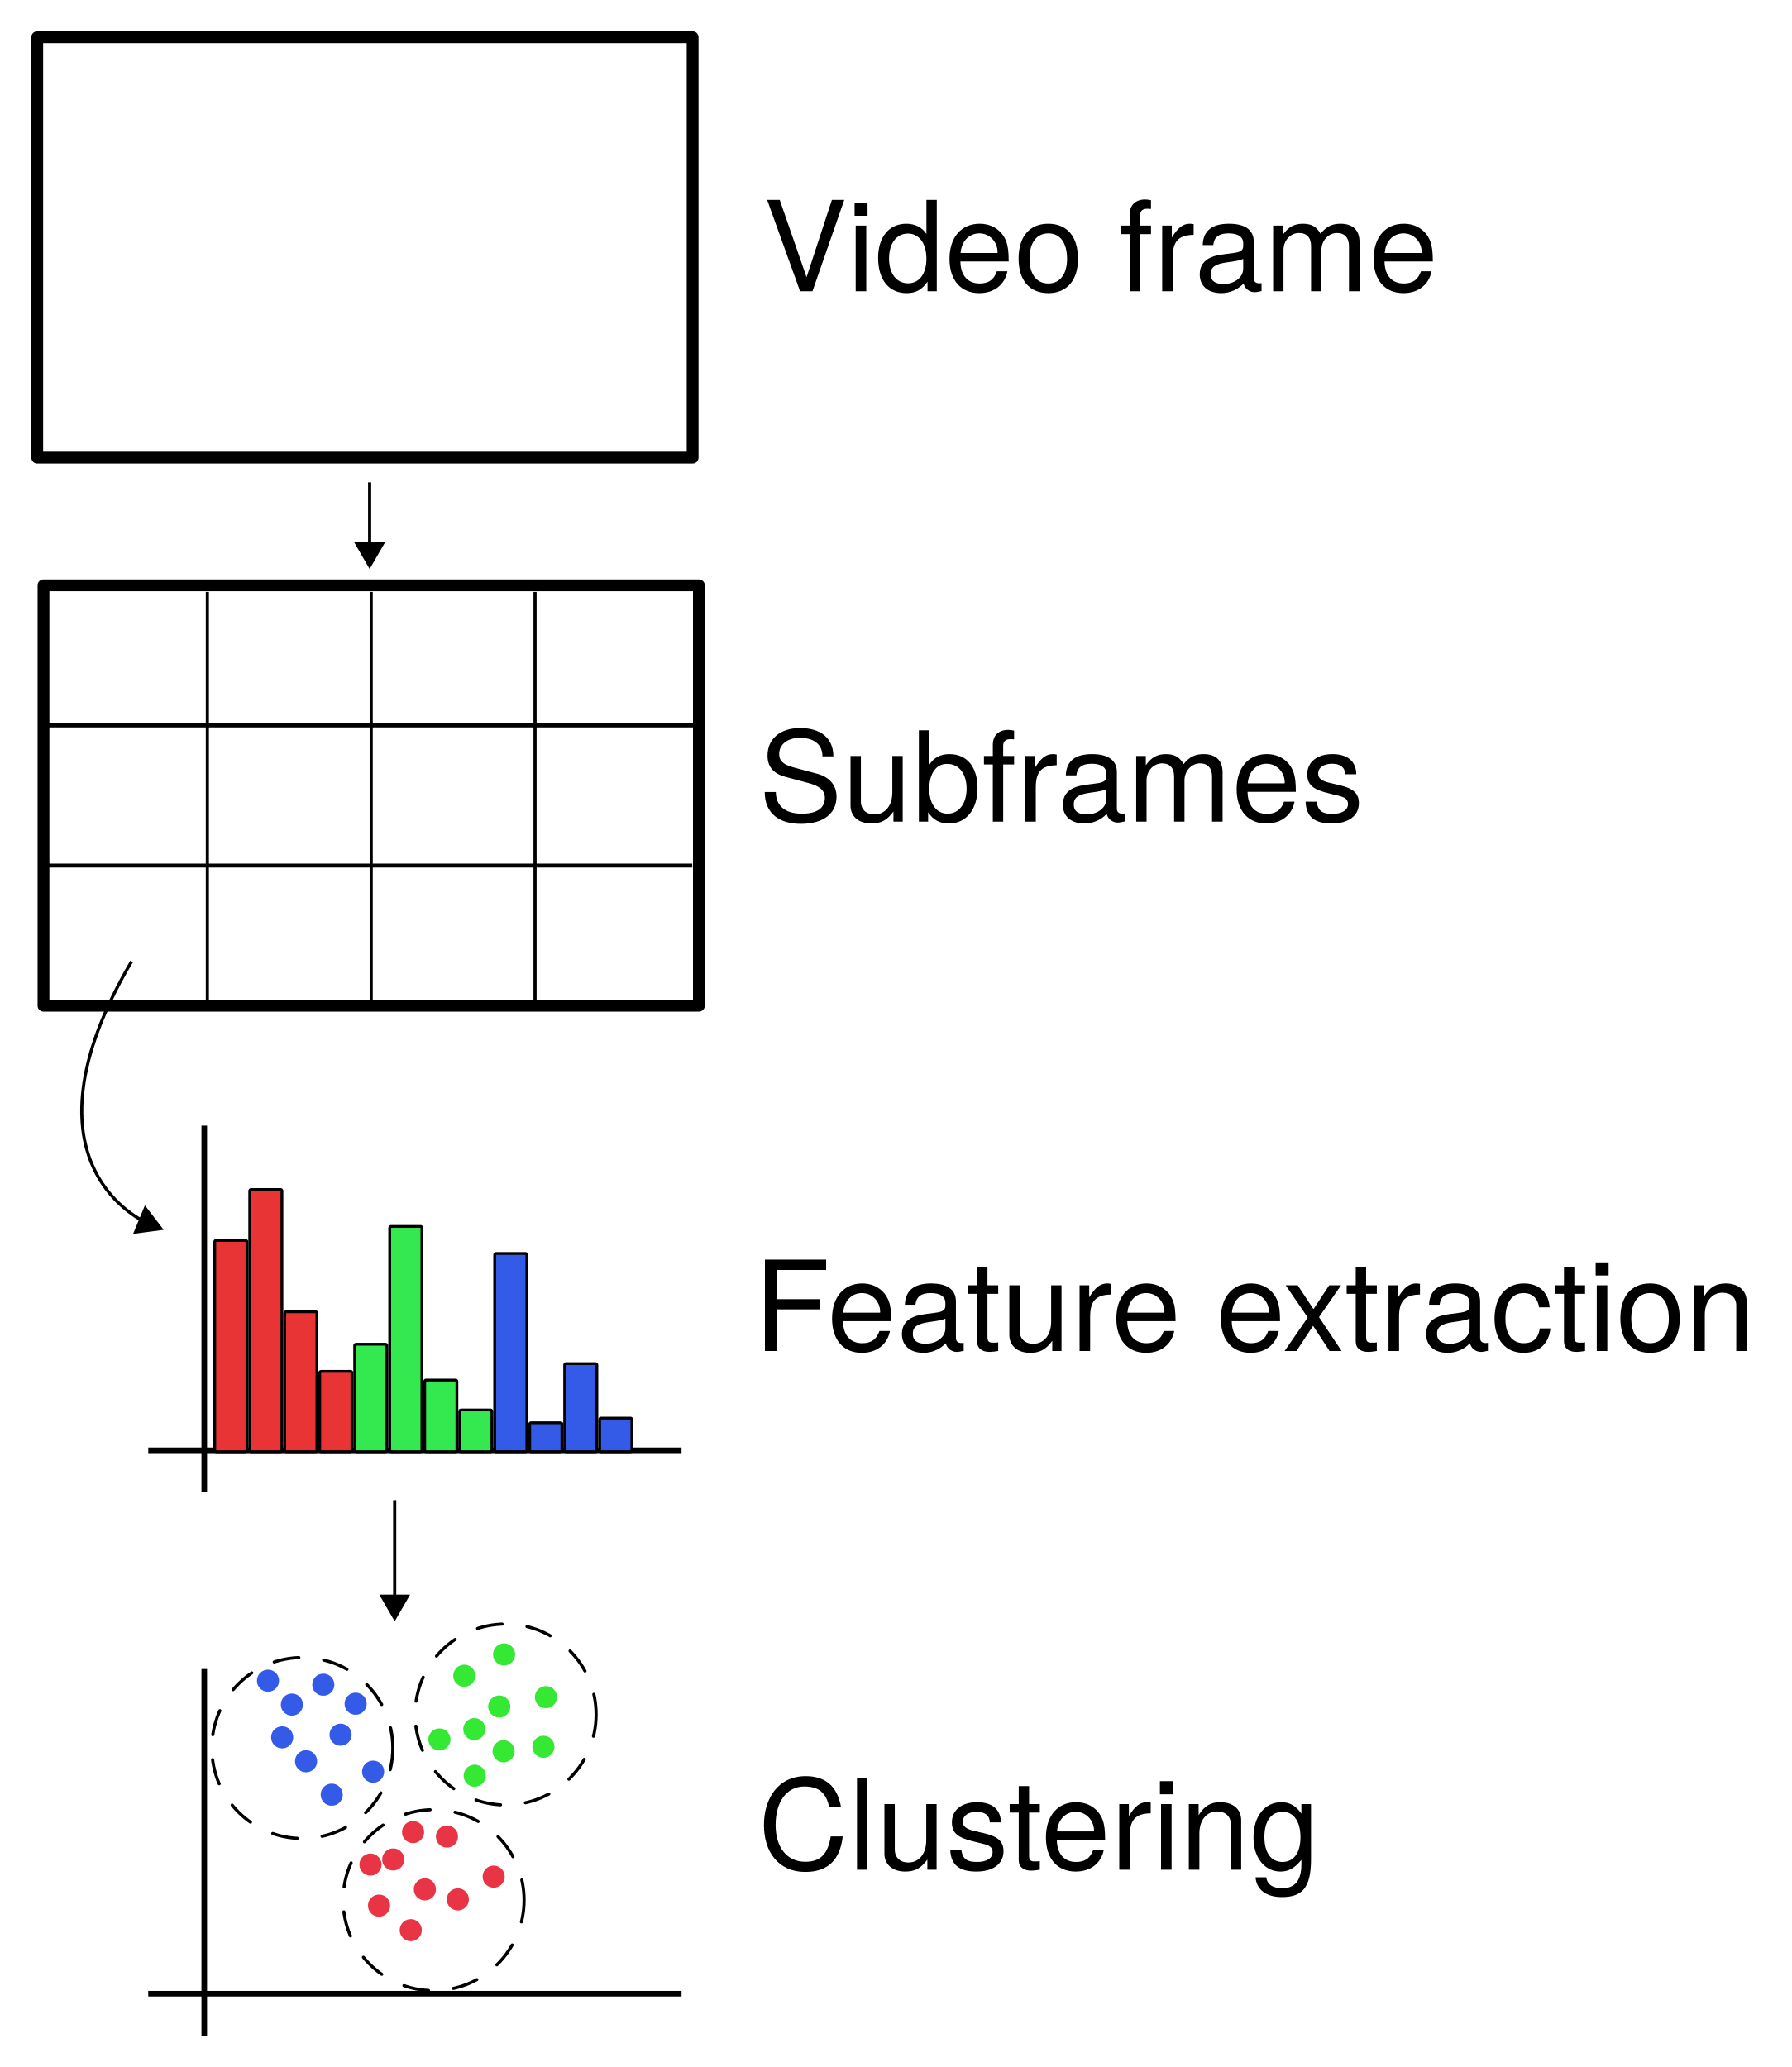
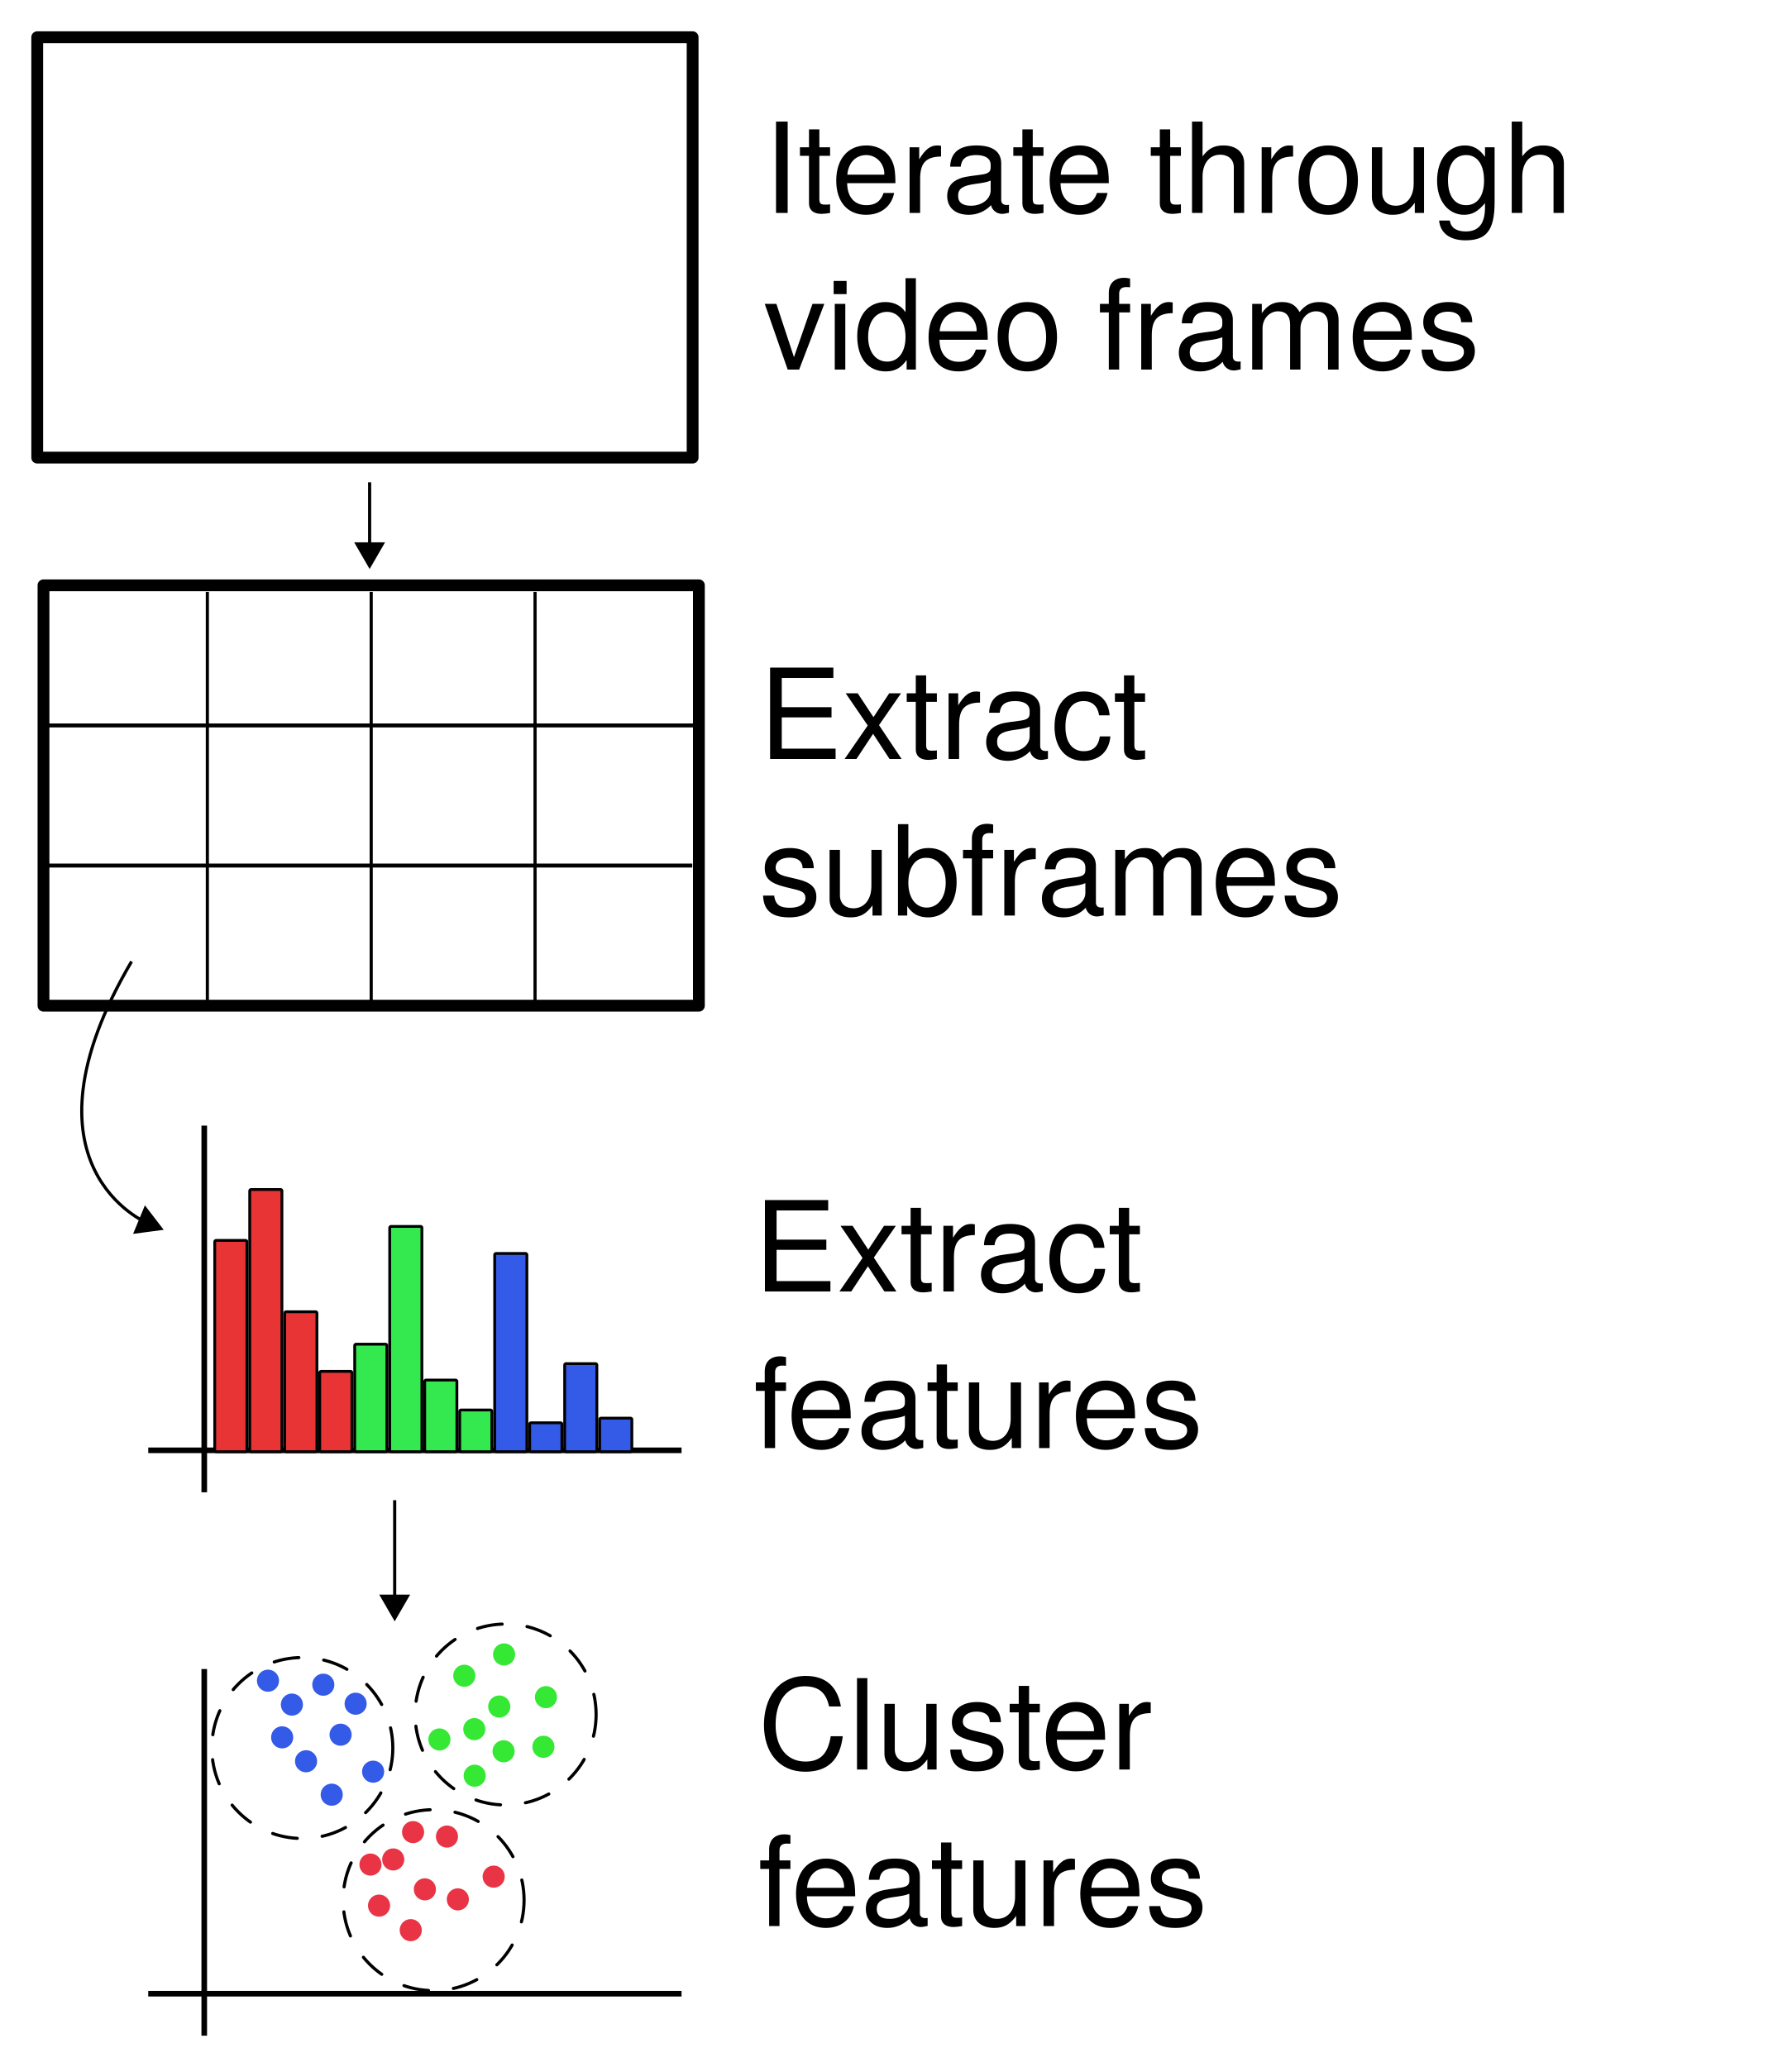
<svg xmlns="http://www.w3.org/2000/svg" width="571.921" height="659.986" viewBox="0 0 151.321 174.621" version="1.1" id="svg8">
  <defs id="defs2">
    <marker orient="auto" refY="0" refX="0" id="marker1631" style="overflow:visible">
      <path id="path1629" d="M 5.77,0 -2.88,5 V -5 Z" style="fill:#000000;fill-opacity:1;fill-rule:evenodd;stroke:#000000;stroke-width:1pt;stroke-opacity:1" transform="scale(0.8)" />
    </marker>
    <marker style="overflow:visible" id="marker1165" refX="0" refY="0" orient="auto">
      <path transform="scale(0.8)" style="fill:#000000;fill-opacity:1;fill-rule:evenodd;stroke:#000000;stroke-width:1pt;stroke-opacity:1" d="M 5.77,0 -2.88,5 V -5 Z" id="path1163" />
    </marker>
    <marker orient="auto" refY="0" refX="0" id="TriangleOutL" style="overflow:visible">
      <path id="path1009" d="M 5.77,0 -2.88,5 V -5 Z" style="fill:#000000;fill-opacity:1;fill-rule:evenodd;stroke:#000000;stroke-width:1pt;stroke-opacity:1" transform="scale(0.8)" />
    </marker>
  </defs>
  <g id="layer1" transform="translate(-21.96042,-8.604168)">
-     <text xml:space="preserve" style="font-style:normal;font-variant:normal;font-weight:normal;font-stretch:normal;font-size:10.583px;line-height:1.25;font-family:'Helvetica Neue';-inkscape-font-specification:'Helvetica Neue';letter-spacing:0px;word-spacing:0px;fill:#000000;fill-opacity:1;stroke:none;stroke-width:0.265" x="86.445" y="33.21" id="text817">
-       <tspan id="tspan815" x="86.445" y="33.21" style="stroke-width:0.265">Video frame</tspan>
+     <text xml:space="preserve" style="font-style:normal;font-variant:normal;font-weight:normal;font-stretch:normal;font-size:10.583px;line-height:1.25;font-family:'Helvetica Neue';-inkscape-font-specification:'Helvetica Neue';letter-spacing:0px;word-spacing:0px;fill:#000000;fill-opacity:1;stroke:none;stroke-width:0.265" x="86.445" y="26.596" id="text817">
+       <tspan id="tspan815" x="86.445" y="26.596" style="stroke-width:0.265">Iterate through</tspan>
+       <tspan x="86.445" y="39.825" style="stroke-width:0.265" id="tspan2091">video frames</tspan>
    </text>
-     <text id="text821" y="78.015" x="86.053" style="font-style:normal;font-variant:normal;font-weight:normal;font-stretch:normal;font-size:10.583px;line-height:1.25;font-family:'Helvetica Neue';-inkscape-font-specification:'Helvetica Neue';letter-spacing:0px;word-spacing:0px;fill:#000000;fill-opacity:1;stroke:none;stroke-width:0.265" xml:space="preserve">
-       <tspan style="stroke-width:0.265" y="78.015" x="86.053" id="tspan819">Subframes</tspan>
+     <text id="text821" y="72.723" x="86.053" style="font-style:normal;font-variant:normal;font-weight:normal;font-stretch:normal;font-size:10.583px;line-height:1.25;font-family:'Helvetica Neue';-inkscape-font-specification:'Helvetica Neue';letter-spacing:0px;word-spacing:0px;fill:#000000;fill-opacity:1;stroke:none;stroke-width:0.265" xml:space="preserve">
+       <tspan style="stroke-width:0.265" y="72.723" x="86.053" id="tspan2093">Extract</tspan>
+       <tspan style="stroke-width:0.265" y="85.952" x="86.053" id="tspan2097">subframes</tspan>
    </text>
-     <text xml:space="preserve" style="font-style:normal;font-variant:normal;font-weight:normal;font-stretch:normal;font-size:10.583px;line-height:1.25;font-family:'Helvetica Neue';-inkscape-font-specification:'Helvetica Neue';letter-spacing:0px;word-spacing:0px;fill:#000000;fill-opacity:1;stroke:none;stroke-width:0.265" x="85.619" y="122.735" id="text825">
-       <tspan id="tspan823" x="85.619" y="122.735" style="stroke-width:0.265">Feature extraction</tspan>
+     <text xml:space="preserve" style="font-style:normal;font-variant:normal;font-weight:normal;font-stretch:normal;font-size:10.583px;line-height:1.25;font-family:'Helvetica Neue';-inkscape-font-specification:'Helvetica Neue';letter-spacing:0px;word-spacing:0px;fill:#000000;fill-opacity:1;stroke:none;stroke-width:0.265" x="85.619" y="117.708" id="text825">
+       <tspan id="tspan823" x="85.619" y="117.708" style="stroke-width:0.265">Extract</tspan>
+       <tspan x="85.619" y="130.937" style="stroke-width:0.265" id="tspan2099">features</tspan>
    </text>
-     <text xml:space="preserve" style="font-style:normal;font-variant:normal;font-weight:normal;font-stretch:normal;font-size:10.583px;line-height:1.25;font-family:'Helvetica Neue';-inkscape-font-specification:'Helvetica Neue';letter-spacing:0px;word-spacing:0px;fill:#000000;fill-opacity:1;stroke:none;stroke-width:0.265" x="85.99" y="166.56" id="text829">
-       <tspan id="tspan827" x="85.99" y="166.56" style="stroke-width:0.265">Clustering</tspan>
+     <text xml:space="preserve" style="font-style:normal;font-variant:normal;font-weight:normal;font-stretch:normal;font-size:10.583px;line-height:1.25;font-family:'Helvetica Neue';-inkscape-font-specification:'Helvetica Neue';letter-spacing:0px;word-spacing:0px;fill:#000000;fill-opacity:1;stroke:none;stroke-width:0.265" x="85.99" y="158.094" id="text829">
+       <tspan id="tspan827" x="85.99" y="158.094" style="stroke-width:0.265">Cluster</tspan>
+       <tspan x="85.99" y="171.323" style="stroke-width:0.265" id="tspan2101">features</tspan>
    </text>
    <rect style="opacity:1;fill:none;fill-opacity:1;stroke:#000000;stroke-width:0.998;stroke-linecap:round;stroke-linejoin:round;stroke-miterlimit:4;stroke-dasharray:none;stroke-opacity:1;paint-order:stroke fill markers" id="rect831" width="55.358" height="35.515" x="25.105" y="11.749" />
    <g id="g863" transform="translate(0,-3.175)">
      <rect style="opacity:1;fill:none;fill-opacity:1;stroke:#000000;stroke-width:0.998;stroke-linecap:round;stroke-linejoin:round;stroke-miterlimit:4;stroke-dasharray:none;stroke-opacity:1;paint-order:stroke fill markers" id="rect833" width="55.358" height="35.515" x="25.634" y="61.226" />
      <path id="path835" d="M 39.474,61.785 V 96.446" style="fill:none;stroke:#000000;stroke-width:0.265px;stroke-linecap:butt;stroke-linejoin:miter;stroke-opacity:1" />
      <path style="fill:none;stroke:#000000;stroke-width:0.265px;stroke-linecap:butt;stroke-linejoin:miter;stroke-opacity:1" d="M 67.153,61.785 V 96.446" id="path837" />
      <path id="path839" d="M 53.314,61.785 V 96.446" style="fill:none;stroke:#000000;stroke-width:0.265px;stroke-linecap:butt;stroke-linejoin:miter;stroke-opacity:1" />
      <path style="fill:none;stroke:#000000;stroke-width:0.333px;stroke-linecap:butt;stroke-linejoin:miter;stroke-opacity:1" d="M 80.566,73.064 H 25.797" id="path841" />
      <path id="path843" d="M 80.433,84.902 H 25.665" style="fill:none;stroke:#000000;stroke-width:0.333px;stroke-linecap:butt;stroke-linejoin:miter;stroke-opacity:1" />
      <path style="fill:none;stroke:#000000;stroke-width:0.265px;stroke-linecap:butt;stroke-linejoin:miter;stroke-opacity:1" d="M 25.634,61.226 V 95.886" id="path845" />
      <path id="path847" d="M 80.993,61.226 V 95.886" style="fill:none;stroke:#000000;stroke-width:0.265px;stroke-linecap:butt;stroke-linejoin:miter;stroke-opacity:1" />
      <path id="path849" d="M 80.993,61.226 H 26.224" style="fill:none;stroke:#000000;stroke-width:0.333px;stroke-linecap:butt;stroke-linejoin:miter;stroke-opacity:1" />
      <path style="fill:none;stroke:#000000;stroke-width:0.333px;stroke-linecap:butt;stroke-linejoin:miter;stroke-opacity:1" d="M 80.993,96.741 H 26.224" id="path851" />
    </g>
    <path style="fill:none;stroke:#000000;stroke-width:0.265;stroke-linecap:butt;stroke-linejoin:miter;stroke-miterlimit:4;stroke-dasharray:none;stroke-opacity:1;marker-end:url(#TriangleOutL)" d="m 33.073,89.831 c -10.186,17.33 1.323,22.093 1.323,22.093" id="path865" />
    <path id="path1161" d="m 53.181,49.35 v 5.821" style="fill:none;stroke:#000000;stroke-width:0.265;stroke-linecap:butt;stroke-linejoin:miter;stroke-miterlimit:4;stroke-dasharray:none;stroke-opacity:1;marker-end:url(#marker1165)" />
    <g id="g1619" transform="matrix(1.787402,0,0,1.787402,-33.38105,-97.53692)">
      <path id="path1577" d="m 40.614,112.585 v 17.33" style="fill:none;stroke:#000000;stroke-width:0.265px;stroke-linecap:butt;stroke-linejoin:miter;stroke-opacity:1" />
      <path id="path1579" d="M 37.968,127.931 H 63.169" style="fill:none;stroke:#000000;stroke-width:0.265px;stroke-linecap:butt;stroke-linejoin:miter;stroke-opacity:1" />
      <rect y="118.076" x="41.176" height="9.856" width="1.389" id="rect1581" style="opacity:1;fill:#e83434;fill-opacity:1;stroke:#000000;stroke-width:0.265;stroke-linecap:round;stroke-linejoin:round;stroke-miterlimit:4;stroke-dasharray:none;stroke-opacity:1;paint-order:stroke fill markers" />
      <rect style="opacity:1;fill:#e83434;fill-opacity:1;stroke:#000000;stroke-width:0.265;stroke-linecap:round;stroke-linejoin:round;stroke-miterlimit:4;stroke-dasharray:none;stroke-opacity:1;paint-order:stroke fill markers" id="rect1583" width="1.389" height="12.261" x="42.829" y="115.67" />
      <rect y="121.449" x="44.483" height="6.482" width="1.389" id="rect1585" style="opacity:1;fill:#e83434;fill-opacity:1;stroke:#000000;stroke-width:0.265;stroke-linecap:round;stroke-linejoin:round;stroke-miterlimit:4;stroke-dasharray:none;stroke-opacity:1;paint-order:stroke fill markers" />
      <rect style="opacity:1;fill:#e83434;fill-opacity:1;stroke:#000000;stroke-width:0.265;stroke-linecap:round;stroke-linejoin:round;stroke-miterlimit:4;stroke-dasharray:none;stroke-opacity:1;paint-order:stroke fill markers" id="rect1587" width="1.389" height="3.665" x="46.137" y="124.266" />
      <rect style="opacity:1;fill:#34e84f;fill-opacity:1;stroke:#000000;stroke-width:0.265;stroke-linecap:round;stroke-linejoin:round;stroke-miterlimit:4;stroke-dasharray:none;stroke-opacity:1;paint-order:stroke fill markers" id="rect1589" width="1.389" height="4.949" x="47.79" y="122.982" />
      <rect y="117.415" x="49.444" height="10.516" width="1.389" id="rect1591" style="opacity:1;fill:#34e84f;fill-opacity:1;stroke:#000000;stroke-width:0.265;stroke-linecap:round;stroke-linejoin:round;stroke-miterlimit:4;stroke-dasharray:none;stroke-opacity:1;paint-order:stroke fill markers" />
      <rect style="opacity:1;fill:#34e84f;fill-opacity:1;stroke:#000000;stroke-width:0.265;stroke-linecap:round;stroke-linejoin:round;stroke-miterlimit:4;stroke-dasharray:none;stroke-opacity:1;paint-order:stroke fill markers" id="rect1593" width="1.389" height="3.255" x="51.098" y="124.676" />
      <rect y="126.091" x="52.751" height="1.841" width="1.389" id="rect1595" style="opacity:1;fill:#34e84f;fill-opacity:1;stroke:#000000;stroke-width:0.265;stroke-linecap:round;stroke-linejoin:round;stroke-miterlimit:4;stroke-dasharray:none;stroke-opacity:1;paint-order:stroke fill markers" />
      <rect y="118.693" x="54.405" height="9.238" width="1.389" id="rect1597" style="opacity:1;fill:#345ae8;fill-opacity:1;stroke:#000000;stroke-width:0.265;stroke-linecap:round;stroke-linejoin:round;stroke-miterlimit:4;stroke-dasharray:none;stroke-opacity:1;paint-order:stroke fill markers" />
      <rect style="opacity:1;fill:#345ae8;fill-opacity:1;stroke:#000000;stroke-width:0.265;stroke-linecap:round;stroke-linejoin:round;stroke-miterlimit:4;stroke-dasharray:none;stroke-opacity:1;paint-order:stroke fill markers" id="rect1599" width="1.389" height="1.235" x="56.059" y="126.696" />
      <rect y="123.9" x="57.712" height="4.031" width="1.389" id="rect1601" style="opacity:1;fill:#345ae8;fill-opacity:1;stroke:#000000;stroke-width:0.265;stroke-linecap:round;stroke-linejoin:round;stroke-miterlimit:4;stroke-dasharray:none;stroke-opacity:1;paint-order:stroke fill markers" />
      <rect style="opacity:1;fill:#345ae8;fill-opacity:1;stroke:#000000;stroke-width:0.265;stroke-linecap:round;stroke-linejoin:round;stroke-miterlimit:4;stroke-dasharray:none;stroke-opacity:1;paint-order:stroke fill markers" id="rect1603" width="1.389" height="1.455" x="59.366" y="126.476" />
    </g>
    <path style="fill:none;stroke:#000000;stroke-width:0.265;stroke-linecap:butt;stroke-linejoin:miter;stroke-miterlimit:4;stroke-dasharray:none;stroke-opacity:1;marker-end:url(#marker1631)" d="m 55.298,135.34 v 8.731" id="path1627" />
    <path id="path1795" d="m 39.212,149.604 v 30.976" style="fill:none;stroke:#000000;stroke-width:0.473px;stroke-linecap:butt;stroke-linejoin:miter;stroke-opacity:1" />
    <path id="path1797" d="M 34.482,177.033 H 79.528" style="fill:none;stroke:#000000;stroke-width:0.473px;stroke-linecap:butt;stroke-linejoin:miter;stroke-opacity:1" />
    <ellipse style="opacity:1;fill:none;fill-opacity:1;stroke:#000000;stroke-width:0.265;stroke-linecap:round;stroke-linejoin:round;stroke-miterlimit:4;stroke-dasharray:2.117, 2.117;stroke-dashoffset:0.265;stroke-opacity:1;paint-order:stroke fill markers" id="path1839" cx="47.496" cy="156.276" rx="7.643" ry="7.643" />
    <ellipse cy="153.446" cx="64.668" id="circle1841" style="opacity:1;fill:none;fill-opacity:1;stroke:#000000;stroke-width:0.265;stroke-linecap:round;stroke-linejoin:round;stroke-miterlimit:4;stroke-dasharray:2.117, 2.117;stroke-dashoffset:0.265;stroke-opacity:1;paint-order:stroke fill markers" rx="7.643" ry="7.643" />
    <ellipse style="opacity:1;fill:none;fill-opacity:1;stroke:#000000;stroke-width:0.265;stroke-linecap:round;stroke-linejoin:round;stroke-miterlimit:4;stroke-dasharray:2.117, 2.117;stroke-dashoffset:0.265;stroke-opacity:1;paint-order:stroke fill markers" id="circle1843" cx="58.584" cy="169.13" rx="7.643" ry="7.643" />
    <ellipse style="opacity:1;fill:#345ae8;fill-opacity:1;stroke:none;stroke-width:0.265;stroke-linecap:round;stroke-linejoin:round;stroke-miterlimit:4;stroke-dasharray:3.175, 3.175;stroke-dashoffset:0;stroke-opacity:1;paint-order:stroke fill markers" id="path1845" cx="44.596" cy="150.591" rx="0.935" ry="0.935" />
    <ellipse cy="152.61" cx="46.615" id="circle1847" style="opacity:1;fill:#345ae8;fill-opacity:1;stroke:none;stroke-width:0.265;stroke-linecap:round;stroke-linejoin:round;stroke-miterlimit:4;stroke-dasharray:3.175, 3.175;stroke-dashoffset:0;stroke-opacity:1;paint-order:stroke fill markers" rx="0.935" ry="0.935" />
    <ellipse cy="155.377" cx="45.793" id="circle1849" style="opacity:1;fill:#345ae8;fill-opacity:1;stroke:none;stroke-width:0.265;stroke-linecap:round;stroke-linejoin:round;stroke-miterlimit:4;stroke-dasharray:3.175, 3.175;stroke-dashoffset:0;stroke-opacity:1;paint-order:stroke fill markers" rx="0.935" ry="0.935" />
    <ellipse style="opacity:1;fill:#345ae8;fill-opacity:1;stroke:none;stroke-width:0.265;stroke-linecap:round;stroke-linejoin:round;stroke-miterlimit:4;stroke-dasharray:3.175, 3.175;stroke-dashoffset:0;stroke-opacity:1;paint-order:stroke fill markers" id="circle1851" cx="47.812" cy="157.396" rx="0.935" ry="0.935" />
    <ellipse cy="150.928" cx="49.269" id="circle1853" style="opacity:1;fill:#345ae8;fill-opacity:1;stroke:none;stroke-width:0.265;stroke-linecap:round;stroke-linejoin:round;stroke-miterlimit:4;stroke-dasharray:3.175, 3.175;stroke-dashoffset:0;stroke-opacity:1;paint-order:stroke fill markers" rx="0.935" ry="0.935" />
    <ellipse style="opacity:1;fill:#345ae8;fill-opacity:1;stroke:none;stroke-width:0.265;stroke-linecap:round;stroke-linejoin:round;stroke-miterlimit:4;stroke-dasharray:3.175, 3.175;stroke-dashoffset:0;stroke-opacity:1;paint-order:stroke fill markers" id="circle1855" cx="51.999" cy="152.535" rx="0.935" ry="0.935" />
    <ellipse style="opacity:1;fill:#345ae8;fill-opacity:1;stroke:none;stroke-width:0.265;stroke-linecap:round;stroke-linejoin:round;stroke-miterlimit:4;stroke-dasharray:3.175, 3.175;stroke-dashoffset:0;stroke-opacity:1;paint-order:stroke fill markers" id="circle1857" cx="50.728" cy="155.153" rx="0.935" ry="0.935" />
    <ellipse cy="158.276" cx="53.476" id="circle1859" style="opacity:1;fill:#345ae8;fill-opacity:1;stroke:none;stroke-width:0.265;stroke-linecap:round;stroke-linejoin:round;stroke-miterlimit:4;stroke-dasharray:3.175, 3.175;stroke-dashoffset:0;stroke-opacity:1;paint-order:stroke fill markers" rx="0.935" ry="0.935" />
    <ellipse style="opacity:1;fill:#345ae8;fill-opacity:1;stroke:none;stroke-width:0.265;stroke-linecap:round;stroke-linejoin:round;stroke-miterlimit:4;stroke-dasharray:3.175, 3.175;stroke-dashoffset:0;stroke-opacity:1;paint-order:stroke fill markers" id="circle1861" cx="49.979" cy="160.22" rx="0.935" ry="0.935" />
    <ellipse cy="-26.503" cx="172.426" id="circle1881" style="opacity:1;fill:#e83444;fill-opacity:1;stroke:none;stroke-width:0.265;stroke-linecap:round;stroke-linejoin:round;stroke-miterlimit:4;stroke-dasharray:3.175, 3.175;stroke-dashoffset:0;stroke-opacity:1;paint-order:stroke fill markers" transform="matrix(0.1570399,0.9875923,-0.9875872,0.1570718,0,0)" rx="0.935" ry="0.935" />
    <ellipse style="opacity:1;fill:#e83444;fill-opacity:1;stroke:none;stroke-width:0.265;stroke-linecap:round;stroke-linejoin:round;stroke-miterlimit:4;stroke-dasharray:3.175, 3.175;stroke-dashoffset:0;stroke-opacity:1;paint-order:stroke fill markers" id="circle1883" cx="171.104" cy="-33.256" transform="matrix(0.1570399,0.9875923,-0.9875872,0.1570718,0,0)" rx="0.935" ry="0.935" />
    <ellipse style="opacity:1;fill:#e83444;fill-opacity:1;stroke:none;stroke-width:0.265;stroke-linecap:round;stroke-linejoin:round;stroke-miterlimit:4;stroke-dasharray:3.175, 3.175;stroke-dashoffset:0;stroke-opacity:1;paint-order:stroke fill markers" id="circle1885" cx="170.282" cy="-30.489" transform="matrix(0.1570399,0.9875923,-0.9875872,0.1570718,0,0)" rx="0.935" ry="0.935" />
    <ellipse cy="-28.47" cx="172.301" id="circle1887" style="opacity:1;fill:#e83444;fill-opacity:1;stroke:none;stroke-width:0.265;stroke-linecap:round;stroke-linejoin:round;stroke-miterlimit:4;stroke-dasharray:3.175, 3.175;stroke-dashoffset:0;stroke-opacity:1;paint-order:stroke fill markers" transform="matrix(0.1570399,0.9875923,-0.9875872,0.1570718,0,0)" rx="0.935" ry="0.935" />
    <ellipse style="opacity:1;fill:#e83444;fill-opacity:1;stroke:none;stroke-width:0.265;stroke-linecap:round;stroke-linejoin:round;stroke-miterlimit:4;stroke-dasharray:3.175, 3.175;stroke-dashoffset:0;stroke-opacity:1;paint-order:stroke fill markers" id="circle1889" cx="175.068" cy="-36.621" transform="matrix(0.1570399,0.9875923,-0.9875872,0.1570718,0,0)" rx="0.935" ry="0.935" />
    <ellipse cy="-33.33" cx="176.489" id="circle1891" style="opacity:1;fill:#e83444;fill-opacity:1;stroke:none;stroke-width:0.265;stroke-linecap:round;stroke-linejoin:round;stroke-miterlimit:4;stroke-dasharray:3.175, 3.175;stroke-dashoffset:0;stroke-opacity:1;paint-order:stroke fill markers" transform="matrix(0.1570399,0.9875923,-0.9875872,0.1570718,0,0)" rx="0.935" ry="0.935" />
    <ellipse cy="-30.713" cx="175.217" id="circle1893" style="opacity:1;fill:#e83444;fill-opacity:1;stroke:none;stroke-width:0.265;stroke-linecap:round;stroke-linejoin:round;stroke-miterlimit:4;stroke-dasharray:3.175, 3.175;stroke-dashoffset:0;stroke-opacity:1;paint-order:stroke fill markers" transform="matrix(0.1570399,0.9875923,-0.9875872,0.1570718,0,0)" rx="0.935" ry="0.935" />
    <ellipse style="opacity:1;fill:#e83444;fill-opacity:1;stroke:none;stroke-width:0.265;stroke-linecap:round;stroke-linejoin:round;stroke-miterlimit:4;stroke-dasharray:3.175, 3.175;stroke-dashoffset:0;stroke-opacity:1;paint-order:stroke fill markers" id="circle1895" cx="178.433" cy="-28.993" transform="matrix(0.1570399,0.9875923,-0.9875872,0.1570718,0,0)" rx="0.935" ry="0.935" />
    <ellipse cy="-26.675" cx="175.965" id="circle1897" style="opacity:1;fill:#e83444;fill-opacity:1;stroke:none;stroke-width:0.265;stroke-linecap:round;stroke-linejoin:round;stroke-miterlimit:4;stroke-dasharray:3.175, 3.175;stroke-dashoffset:0;stroke-opacity:1;paint-order:stroke fill markers" transform="matrix(0.1570399,0.9875923,-0.9875872,0.1570718,0,0)" rx="0.935" ry="0.935" />
    <ellipse transform="matrix(0.8012663,0.5983079,-0.598228,0.8013259,0,0)" style="opacity:1;fill:#34e834;fill-opacity:1;stroke:none;stroke-width:0.265;stroke-linecap:round;stroke-linejoin:round;stroke-miterlimit:4;stroke-dasharray:3.175, 3.175;stroke-dashoffset:0;stroke-opacity:1;paint-order:stroke fill markers" id="circle1917" cx="140.396" cy="89.295" rx="0.935" ry="0.935" />
    <ellipse transform="matrix(0.8012663,0.5983079,-0.598228,0.8013259,0,0)" cy="80.271" cx="140.475" id="circle1919" style="opacity:1;fill:#34e834;fill-opacity:1;stroke:none;stroke-width:0.265;stroke-linecap:round;stroke-linejoin:round;stroke-miterlimit:4;stroke-dasharray:3.175, 3.175;stroke-dashoffset:0;stroke-opacity:1;paint-order:stroke fill markers" rx="0.935" ry="0.935" />
    <ellipse transform="matrix(0.8012663,0.5983079,-0.598228,0.8013259,0,0)" cy="83.725" cx="138.858" id="circle1921" style="opacity:1;fill:#34e834;fill-opacity:1;stroke:none;stroke-width:0.265;stroke-linecap:round;stroke-linejoin:round;stroke-miterlimit:4;stroke-dasharray:3.175, 3.175;stroke-dashoffset:0;stroke-opacity:1;paint-order:stroke fill markers" rx="0.935" ry="0.935" />
    <ellipse transform="matrix(0.8012663,0.5983079,-0.598228,0.8013259,0,0)" style="opacity:1;fill:#34e834;fill-opacity:1;stroke:none;stroke-width:0.265;stroke-linecap:round;stroke-linejoin:round;stroke-miterlimit:4;stroke-dasharray:3.175, 3.175;stroke-dashoffset:0;stroke-opacity:1;paint-order:stroke fill markers" id="circle1923" cx="142.781" cy="84.043" rx="0.935" ry="0.935" />
    <ellipse transform="matrix(0.8012663,0.5983079,-0.598228,0.8013259,0,0)" cy="89.966" cx="144.615" id="circle1925" style="opacity:1;fill:#34e834;fill-opacity:1;stroke:none;stroke-width:0.265;stroke-linecap:round;stroke-linejoin:round;stroke-miterlimit:4;stroke-dasharray:3.175, 3.175;stroke-dashoffset:0;stroke-opacity:1;paint-order:stroke fill markers" rx="0.935" ry="0.935" />
    <ellipse transform="matrix(0.8012663,0.5983079,-0.598228,0.8013259,0,0)" style="opacity:1;fill:#34e834;fill-opacity:1;stroke:none;stroke-width:0.265;stroke-linecap:round;stroke-linejoin:round;stroke-miterlimit:4;stroke-dasharray:3.175, 3.175;stroke-dashoffset:0;stroke-opacity:1;paint-order:stroke fill markers" id="circle1927" cx="145.469" cy="81.048" rx="0.935" ry="0.935" />
    <ellipse transform="matrix(0.8012663,0.5983079,-0.598228,0.8013259,0,0)" style="opacity:1;fill:#34e834;fill-opacity:1;stroke:none;stroke-width:0.265;stroke-linecap:round;stroke-linejoin:round;stroke-miterlimit:4;stroke-dasharray:3.175, 3.175;stroke-dashoffset:0;stroke-opacity:1;paint-order:stroke fill markers" id="circle1929" cx="142.236" cy="86.834" rx="0.935" ry="0.935" />
    <ellipse transform="matrix(0.8012663,0.5983079,-0.598228,0.8013259,0,0)" cy="84.534" cx="147.804" id="circle1931" style="opacity:1;fill:#34e834;fill-opacity:1;stroke:none;stroke-width:0.265;stroke-linecap:round;stroke-linejoin:round;stroke-miterlimit:4;stroke-dasharray:3.175, 3.175;stroke-dashoffset:0;stroke-opacity:1;paint-order:stroke fill markers" rx="0.935" ry="0.935" />
    <ellipse transform="matrix(0.8012663,0.5983079,-0.598228,0.8013259,0,0)" style="opacity:1;fill:#34e834;fill-opacity:1;stroke:none;stroke-width:0.265;stroke-linecap:round;stroke-linejoin:round;stroke-miterlimit:4;stroke-dasharray:3.175, 3.175;stroke-dashoffset:0;stroke-opacity:1;paint-order:stroke fill markers" id="circle1933" cx="145.336" cy="86.852" rx="0.935" ry="0.935" />
  </g>
</svg>
